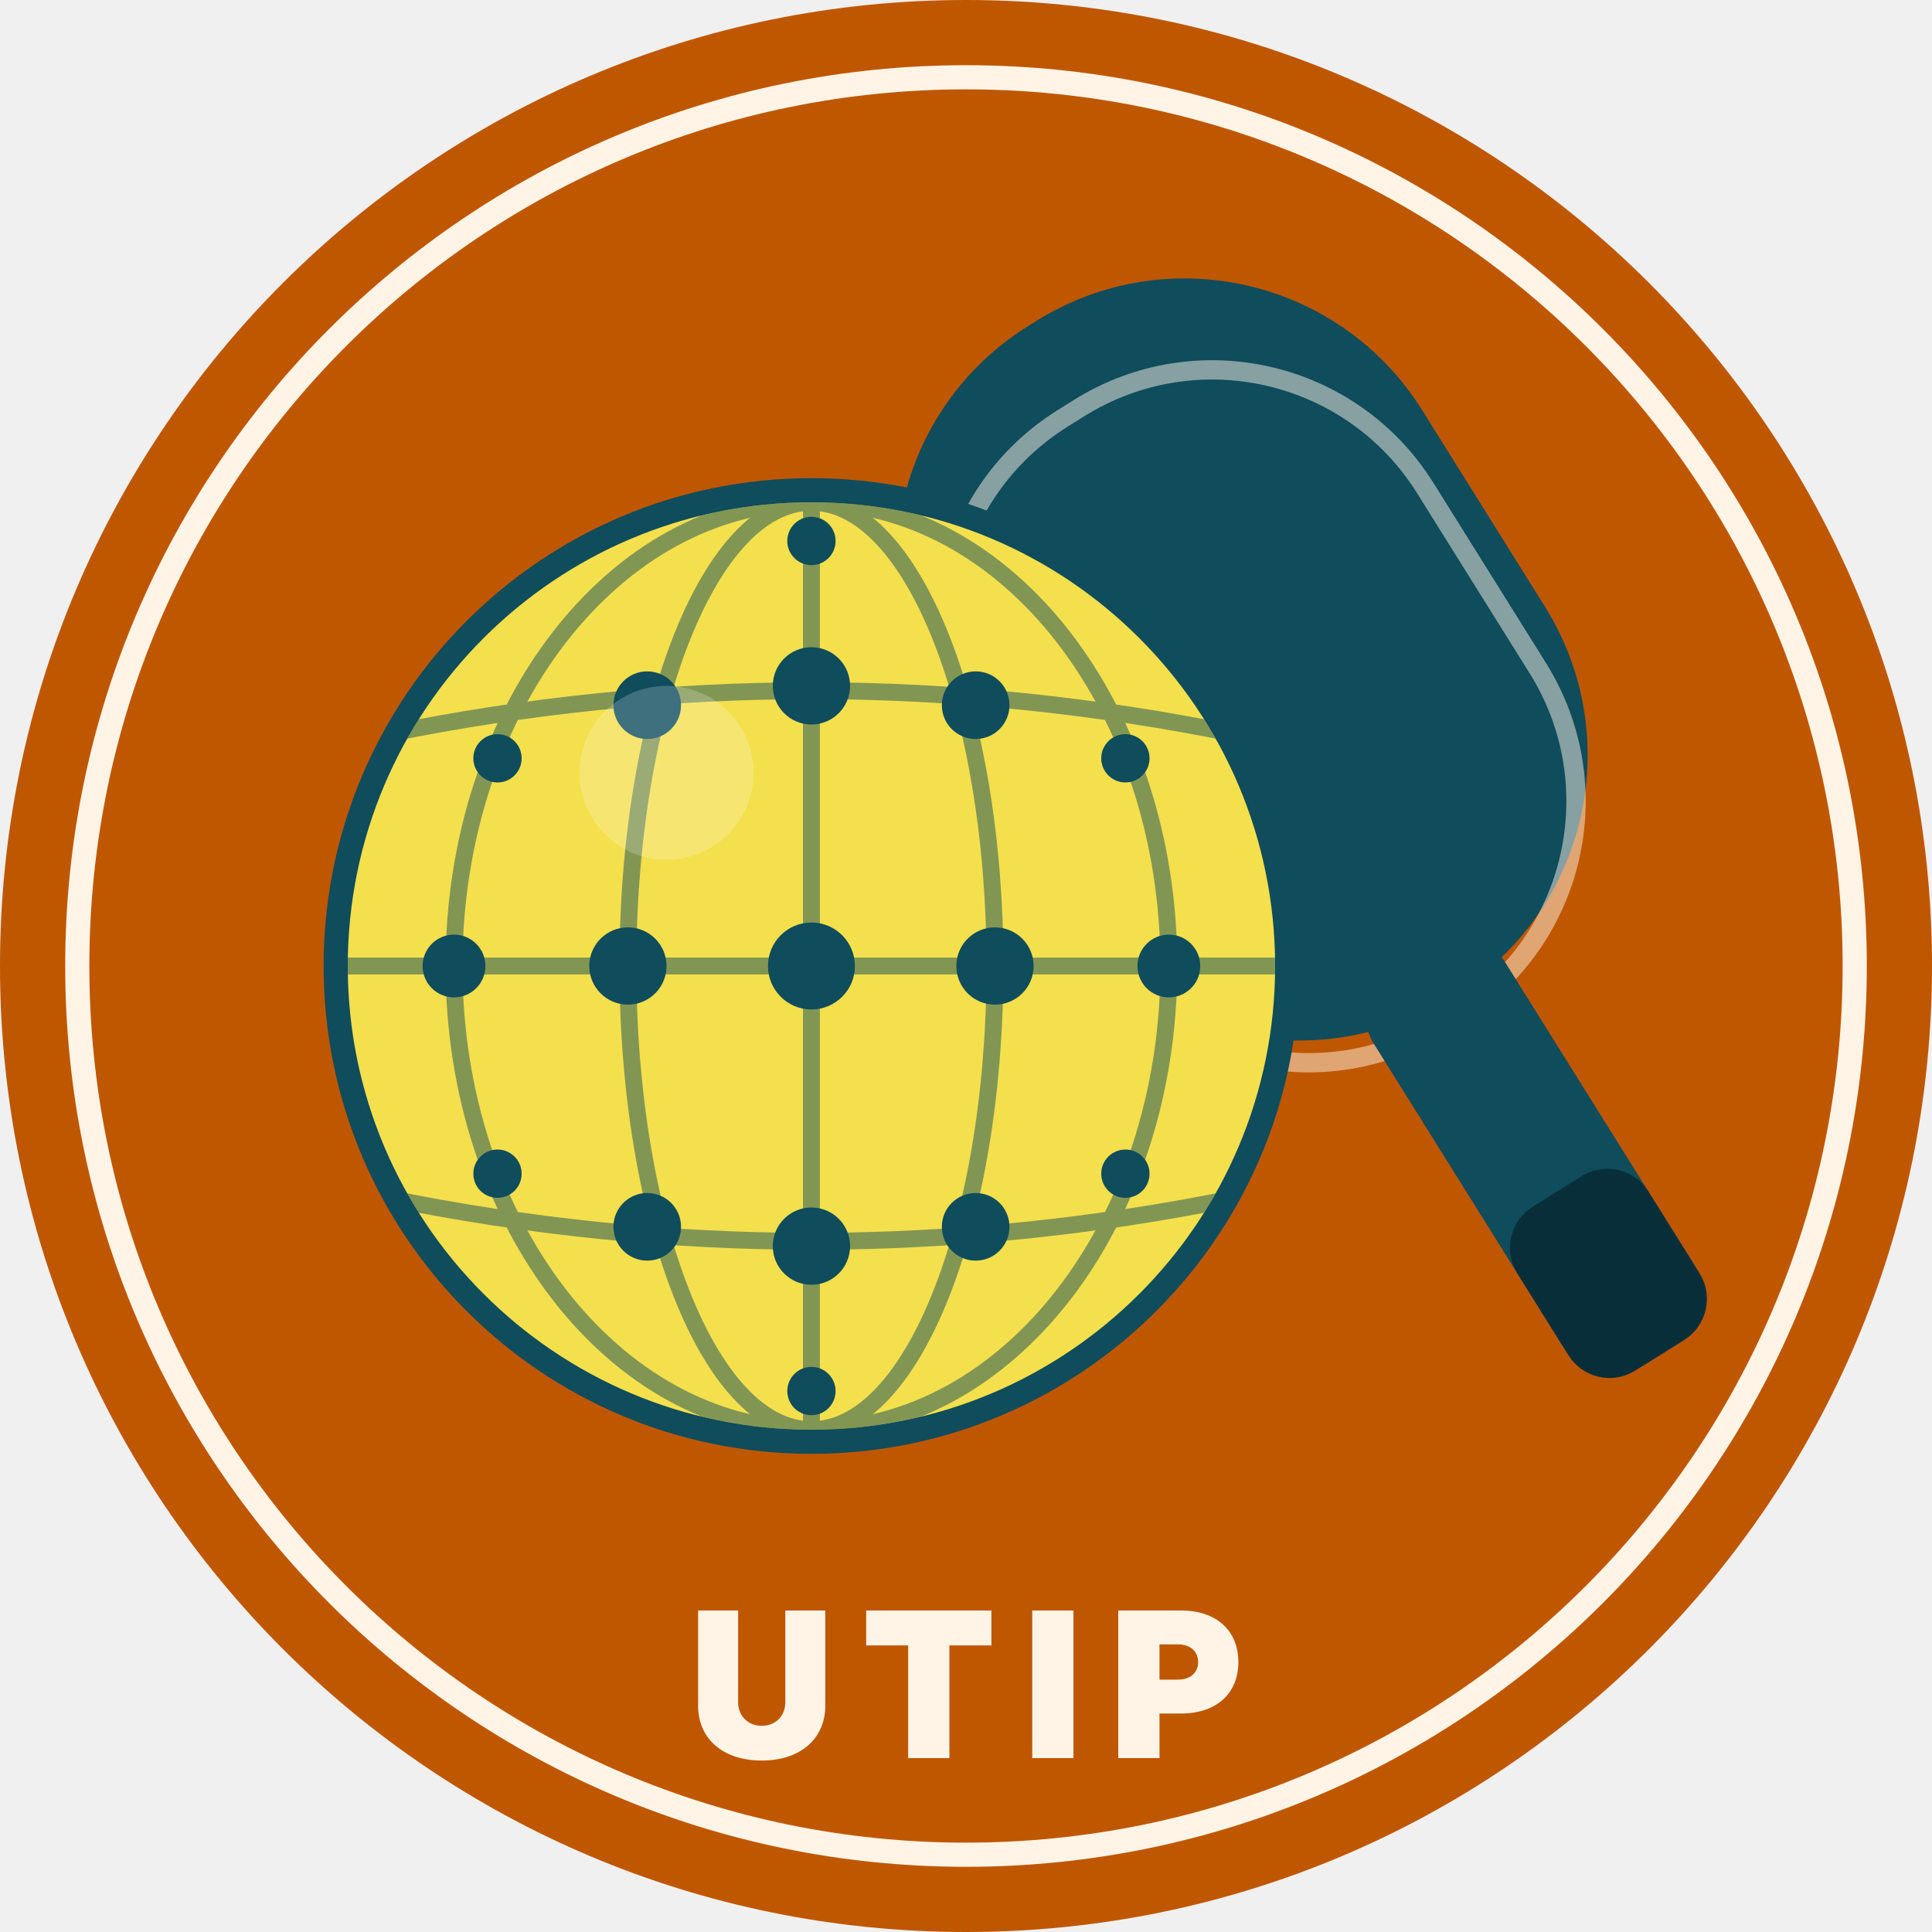
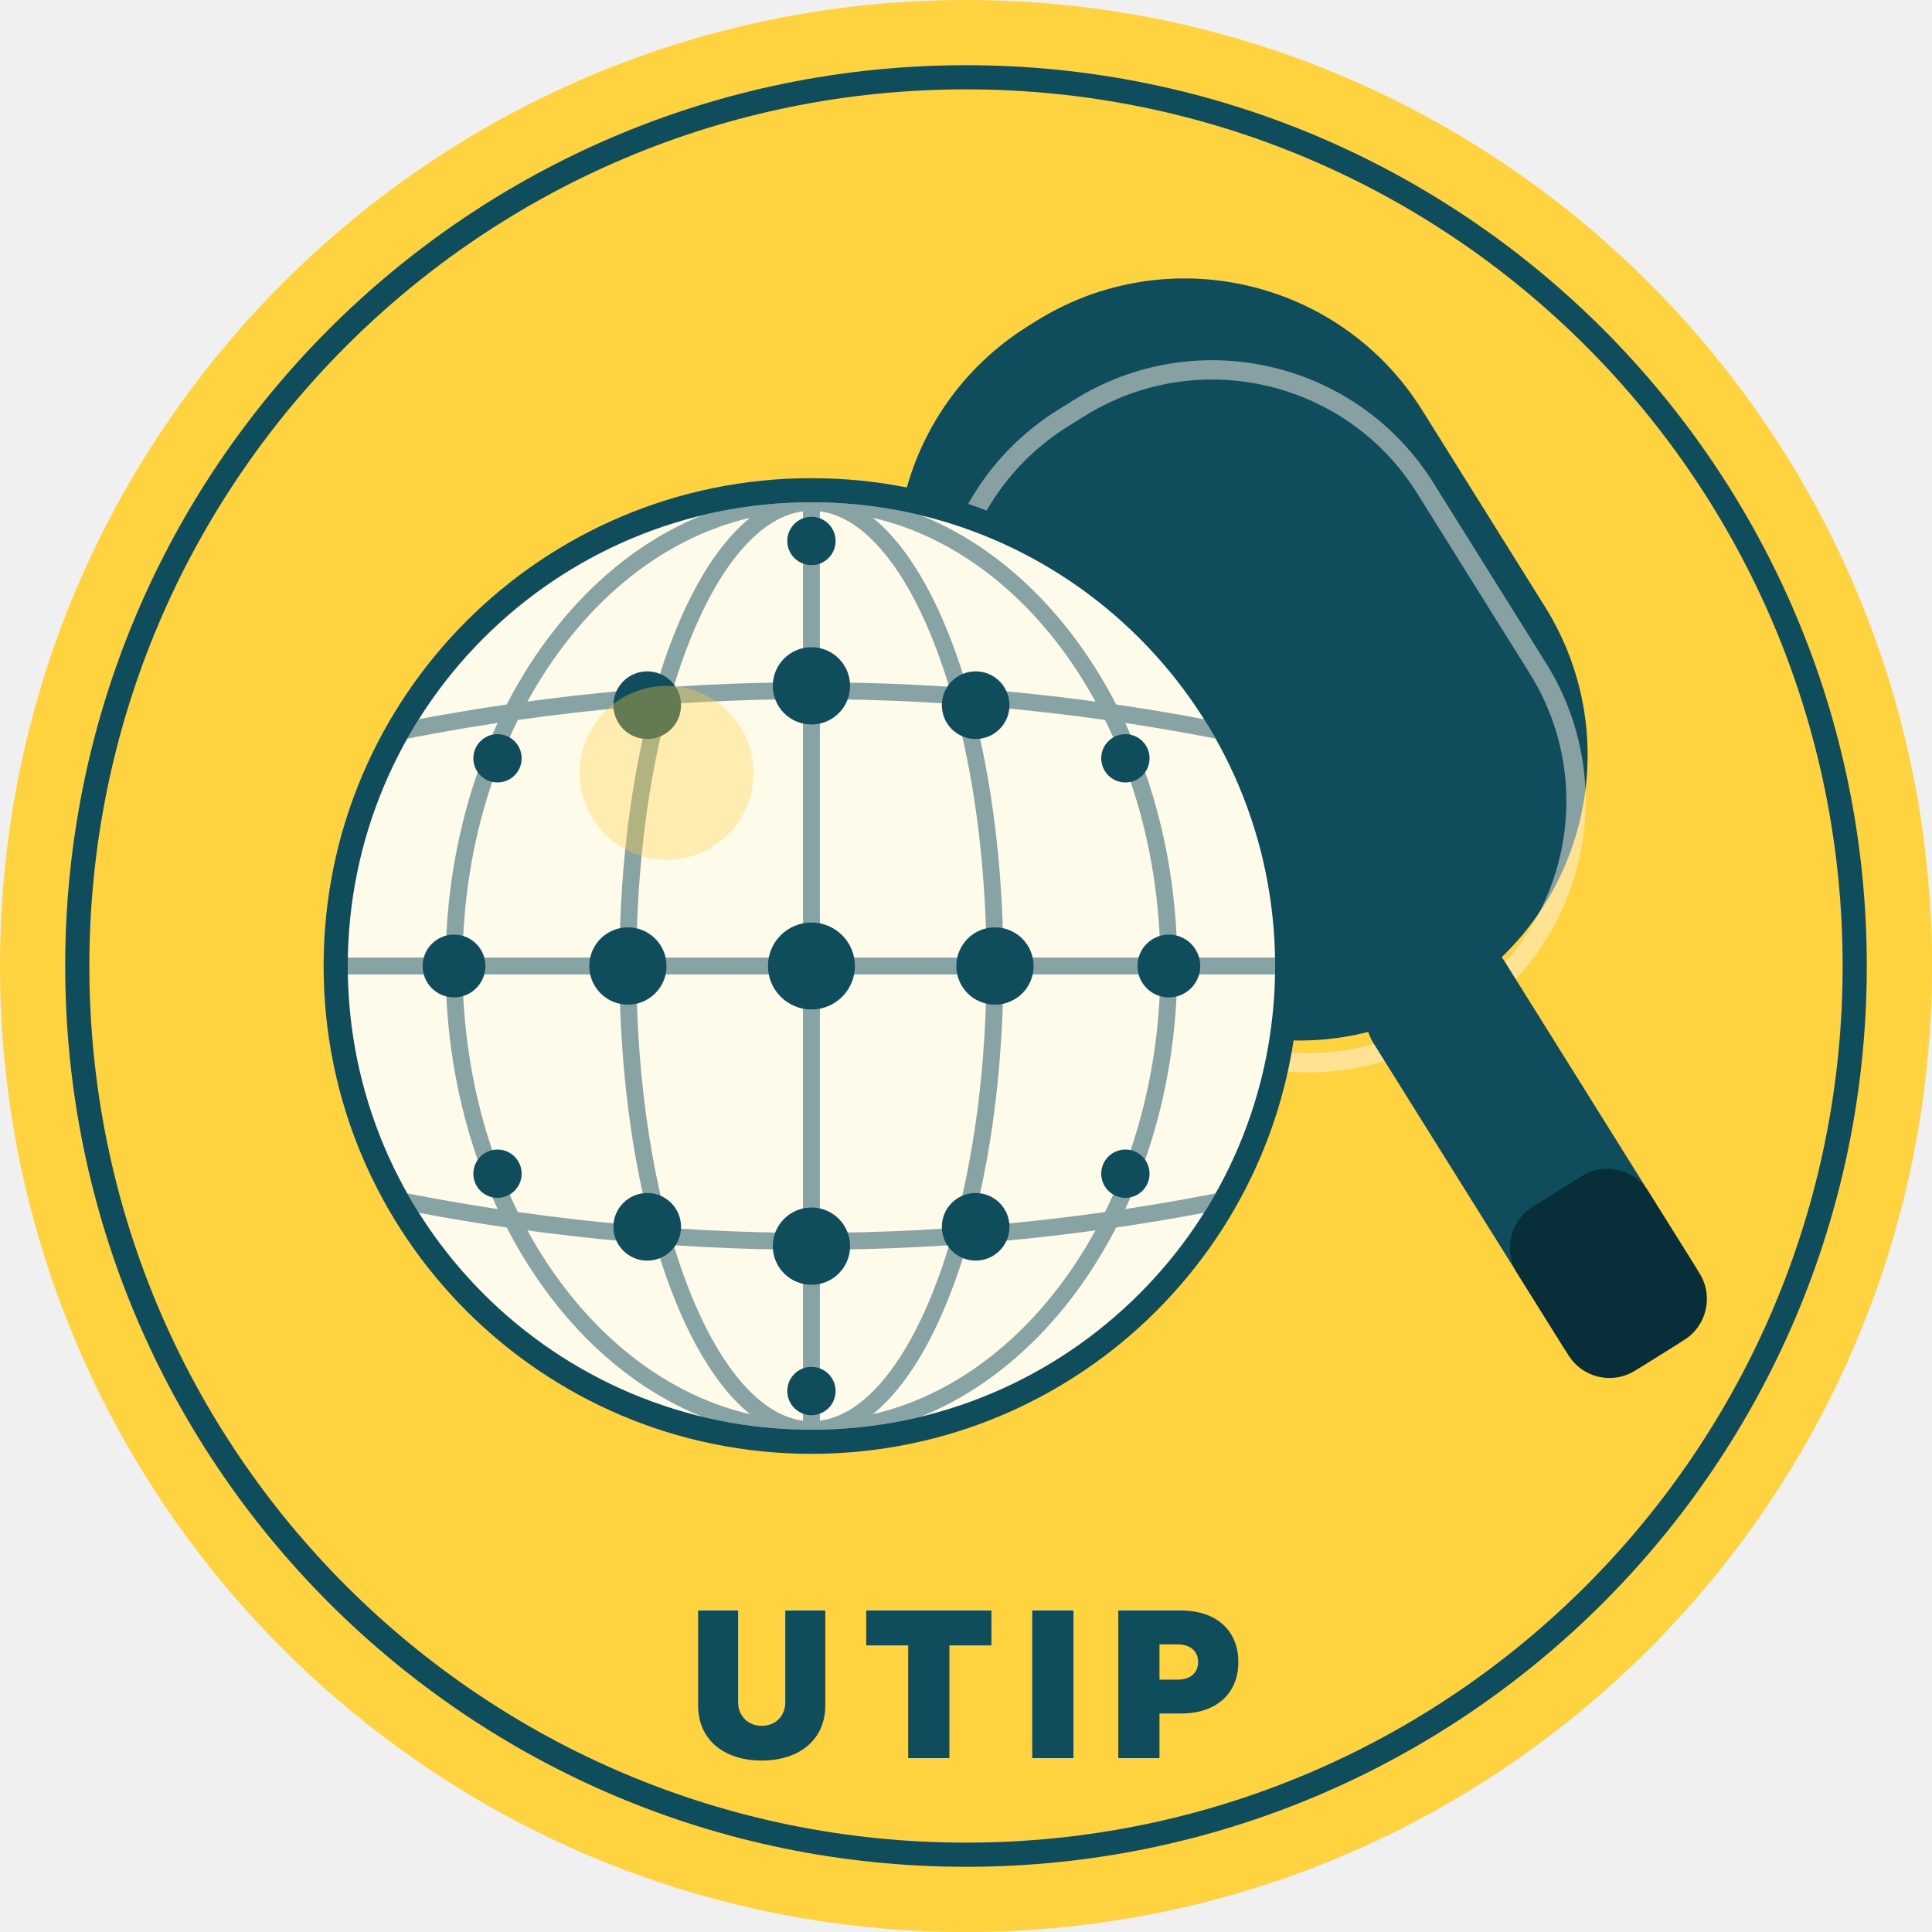
<svg xmlns="http://www.w3.org/2000/svg" viewBox="0 0 400 400">
  <defs>
    <clipPath id="ball">
      <circle cx="168" cy="200" r="96" />
    </clipPath>
  </defs>
-   <circle cx="200" cy="200" r="200" fill="#BF5700" />
-   <circle cx="200" cy="200" r="184" fill="none" stroke="#FFF4E6" stroke-width="5" />
+   <circle cx="200" cy="200" r="200" fill="#FFD23F" />
+   <circle cx="200" cy="200" r="184" fill="none" stroke="#0F4C5C" stroke-width="5" />
  <g transform="rotate(-32 262 150)">
    <rect x="206" y="54" width="118" height="164" rx="58" fill="#0F4C5C" />
    <rect x="208" y="74" width="108" height="148" rx="52" fill="none" stroke="#FFF4E6" stroke-width="4" opacity="0.5" />
    <rect x="246" y="206" width="32" height="98" rx="12" fill="#0F4C5C" />
    <rect x="246" y="264" width="32" height="40" rx="10" fill="#082F39" />
  </g>
  <circle cx="168" cy="200" r="101" fill="#0F4C5C" />
-   <circle cx="168" cy="200" r="96" fill="#F4E04D" />
+   <circle cx="168" cy="200" r="96" fill="#FFFBEA" />
  <g clip-path="url(#ball)" fill="none" stroke="#0F4C5C" stroke-width="3.5" opacity="0.5">
    <ellipse cx="168" cy="200" rx="38" ry="96" />
    <ellipse cx="168" cy="200" rx="74" ry="96" />
    <line x1="168" y1="100" x2="168" y2="300" />
    <line x1="68" y1="200" x2="268" y2="200" />
    <path d="M80 152 Q168 134 256 152" />
    <path d="M80 248 Q168 266 256 248" />
  </g>
  <g fill="#0F4C5C">
    <circle cx="168" cy="200" r="9" />
    <circle cx="130" cy="200" r="8" />
    <circle cx="206" cy="200" r="8" />
    <circle cx="94" cy="200" r="6.5" />
    <circle cx="242" cy="200" r="6.5" />
    <circle cx="168" cy="142" r="8" />
    <circle cx="168" cy="258" r="8" />
    <circle cx="134" cy="146" r="7" />
    <circle cx="202" cy="146" r="7" />
    <circle cx="134" cy="254" r="7" />
    <circle cx="202" cy="254" r="7" />
    <circle cx="103" cy="157" r="5" />
    <circle cx="233" cy="157" r="5" />
    <circle cx="103" cy="243" r="5" />
    <circle cx="233" cy="243" r="5" />
    <circle cx="168" cy="112" r="5" />
    <circle cx="168" cy="288" r="5" />
  </g>
-   <circle cx="138" cy="160" r="18" fill="#FFFFFF" opacity="0.2" />
-   <text x="200" y="364" text-anchor="middle" font-family="Inter Display, Inter, Arial, sans-serif" font-weight="900" font-size="42" letter-spacing="6" fill="#FFF4E6">UTIP</text>
+   <circle cx="138" cy="160" r="18" fill="#FFD23F" opacity="0.35" />
+   <text x="200" y="364" text-anchor="middle" font-family="Inter Display, Inter, Arial, sans-serif" font-weight="900" font-size="42" letter-spacing="6" fill="#0F4C5C">UTIP</text>
</svg>
